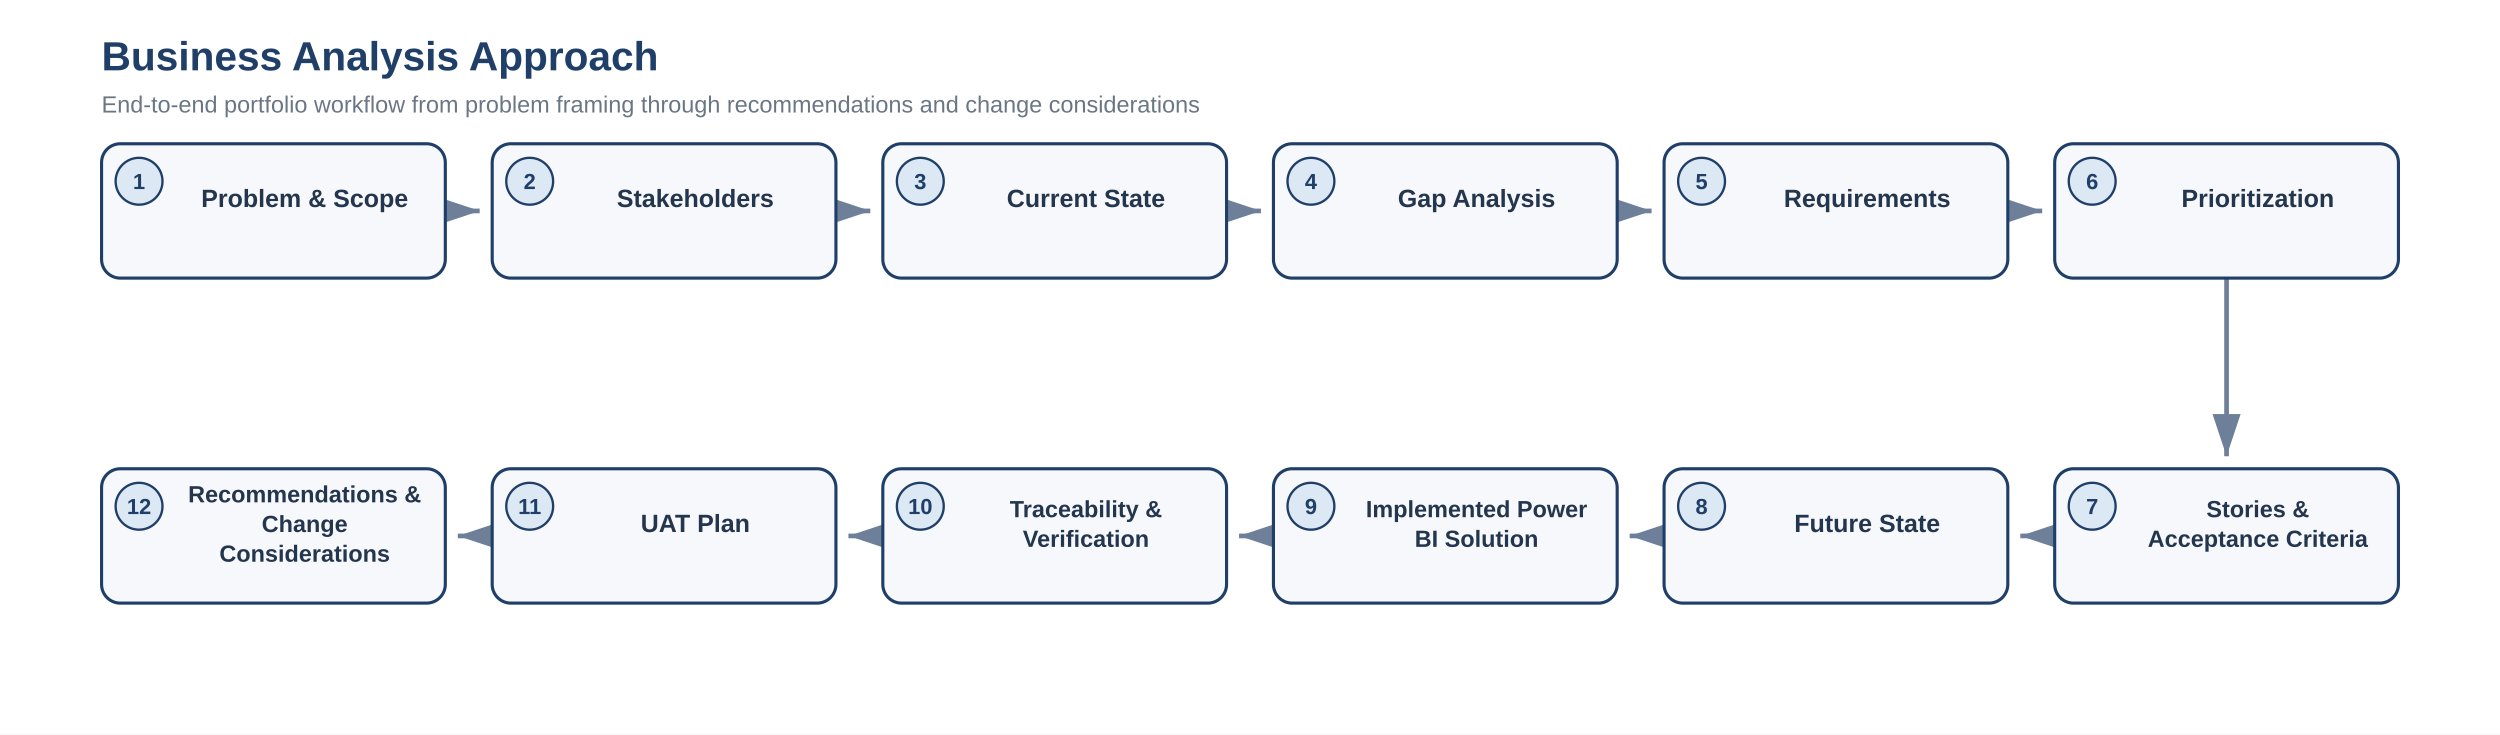
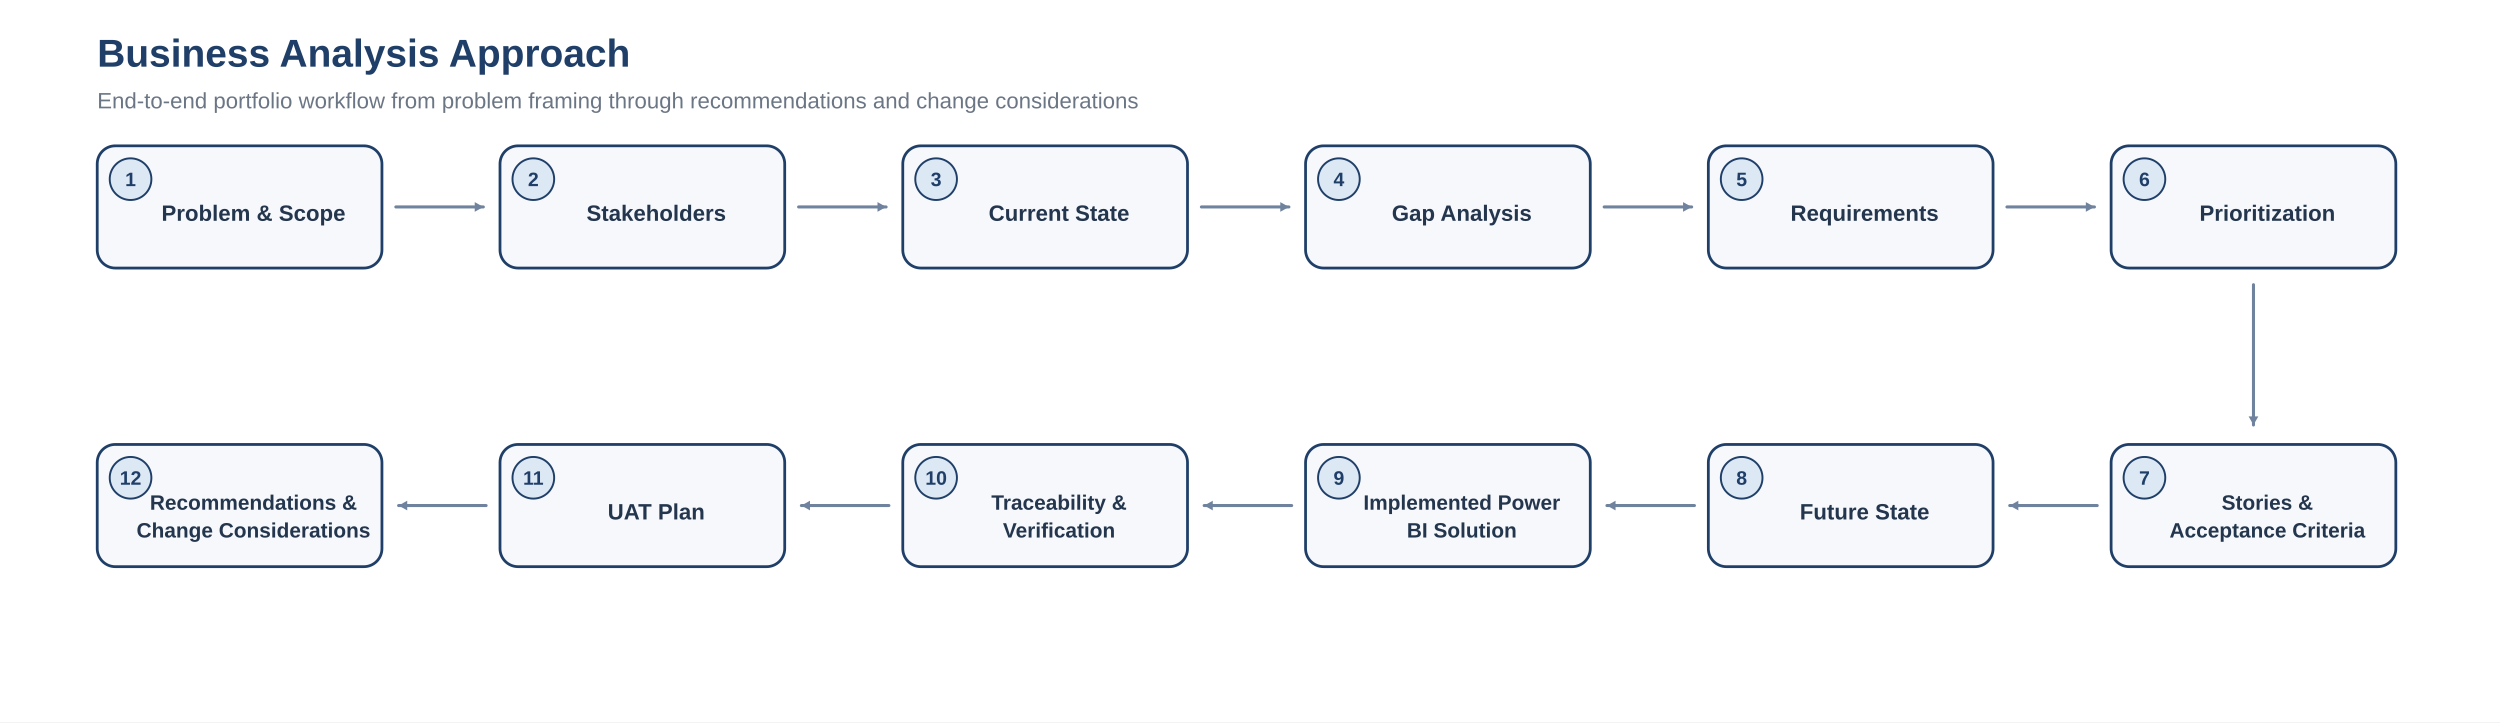
- <svg xmlns="http://www.w3.org/2000/svg" width="1600" height="470" viewBox="0 0 1600 470">
+ <svg xmlns="http://www.w3.org/2000/svg" width="1800" height="520" viewBox="0 0 1800 520">
  <rect width="100%" height="100%" fill="#FFFFFF" />
  <defs>
-     <marker id="arrow" markerWidth="10" markerHeight="10" refX="9" refY="3" orient="auto" markerUnits="strokeWidth">
-       <path d="M0,0 L0,6 L9,3 z" fill="#6E8099" />
+     <marker id="arrow" markerWidth="7" markerHeight="7" refX="6.2" refY="3.5" orient="auto" markerUnits="userSpaceOnUse">
+       <path d="M0,0 L0,7 L6.2,3.5 z" fill="#70839E" />
    </marker>
  </defs>
-   <text x="65" y="45" font-family="Arial, sans-serif" font-size="26" font-weight="700" fill="#1F3F68">Business Analysis Approach</text>
-   <text x="65" y="72" font-family="Arial, sans-serif" font-size="15" fill="#6B7685">End-to-end portfolio workflow from problem framing through recommendations and change considerations</text>
-   <line x1="285" y1="135.0" x2="307" y2="135.0" stroke="#6E8099" stroke-width="3" marker-end="url(#arrow)" />
-   <line x1="535" y1="135.0" x2="557" y2="135.0" stroke="#6E8099" stroke-width="3" marker-end="url(#arrow)" />
-   <line x1="785" y1="135.0" x2="807" y2="135.0" stroke="#6E8099" stroke-width="3" marker-end="url(#arrow)" />
-   <line x1="1035" y1="135.0" x2="1057" y2="135.0" stroke="#6E8099" stroke-width="3" marker-end="url(#arrow)" />
-   <line x1="1285" y1="135.0" x2="1307" y2="135.0" stroke="#6E8099" stroke-width="3" marker-end="url(#arrow)" />
-   <line x1="1425.0" y1="178" x2="1425.0" y2="292" stroke="#6E8099" stroke-width="3" marker-end="url(#arrow)" />
-   <line x1="1315" y1="343.0" x2="1293" y2="343.0" stroke="#6E8099" stroke-width="3" marker-end="url(#arrow)" />
-   <line x1="1065" y1="343.0" x2="1043" y2="343.0" stroke="#6E8099" stroke-width="3" marker-end="url(#arrow)" />
-   <line x1="815" y1="343.0" x2="793" y2="343.0" stroke="#6E8099" stroke-width="3" marker-end="url(#arrow)" />
-   <line x1="565" y1="343.0" x2="543" y2="343.0" stroke="#6E8099" stroke-width="3" marker-end="url(#arrow)" />
-   <line x1="315" y1="343.0" x2="293" y2="343.0" stroke="#6E8099" stroke-width="3" marker-end="url(#arrow)" />
-   <rect x="65" y="92" width="220" height="86" rx="12" fill="#F6F8FB" stroke="#1F3F68" stroke-width="2" />
-   <circle cx="89" cy="116" r="15" fill="#DDE8F5" stroke="#1F3F68" stroke-width="1.5" />
-   <text x="89" y="121" text-anchor="middle" font-family="Arial, sans-serif" font-size="14" font-weight="700" fill="#1F3F68">1</text>
-   <text x="195" y="132.5" text-anchor="middle" font-family="Arial, sans-serif" font-size="16" font-weight="600" fill="#24364E">Problem &amp; Scope</text>
-   <rect x="315" y="92" width="220" height="86" rx="12" fill="#F6F8FB" stroke="#1F3F68" stroke-width="2" />
-   <circle cx="339" cy="116" r="15" fill="#DDE8F5" stroke="#1F3F68" stroke-width="1.5" />
-   <text x="339" y="121" text-anchor="middle" font-family="Arial, sans-serif" font-size="14" font-weight="700" fill="#1F3F68">2</text>
-   <text x="445" y="132.5" text-anchor="middle" font-family="Arial, sans-serif" font-size="16" font-weight="600" fill="#24364E">Stakeholders</text>
-   <rect x="565" y="92" width="220" height="86" rx="12" fill="#F6F8FB" stroke="#1F3F68" stroke-width="2" />
-   <circle cx="589" cy="116" r="15" fill="#DDE8F5" stroke="#1F3F68" stroke-width="1.5" />
-   <text x="589" y="121" text-anchor="middle" font-family="Arial, sans-serif" font-size="14" font-weight="700" fill="#1F3F68">3</text>
-   <text x="695" y="132.5" text-anchor="middle" font-family="Arial, sans-serif" font-size="16" font-weight="600" fill="#24364E">Current State</text>
-   <rect x="815" y="92" width="220" height="86" rx="12" fill="#F6F8FB" stroke="#1F3F68" stroke-width="2" />
-   <circle cx="839" cy="116" r="15" fill="#DDE8F5" stroke="#1F3F68" stroke-width="1.5" />
-   <text x="839" y="121" text-anchor="middle" font-family="Arial, sans-serif" font-size="14" font-weight="700" fill="#1F3F68">4</text>
-   <text x="945" y="132.5" text-anchor="middle" font-family="Arial, sans-serif" font-size="16" font-weight="600" fill="#24364E">Gap Analysis</text>
-   <rect x="1065" y="92" width="220" height="86" rx="12" fill="#F6F8FB" stroke="#1F3F68" stroke-width="2" />
-   <circle cx="1089" cy="116" r="15" fill="#DDE8F5" stroke="#1F3F68" stroke-width="1.5" />
-   <text x="1089" y="121" text-anchor="middle" font-family="Arial, sans-serif" font-size="14" font-weight="700" fill="#1F3F68">5</text>
-   <text x="1195" y="132.5" text-anchor="middle" font-family="Arial, sans-serif" font-size="16" font-weight="600" fill="#24364E">Requirements</text>
-   <rect x="1315" y="92" width="220" height="86" rx="12" fill="#F6F8FB" stroke="#1F3F68" stroke-width="2" />
-   <circle cx="1339" cy="116" r="15" fill="#DDE8F5" stroke="#1F3F68" stroke-width="1.5" />
-   <text x="1339" y="121" text-anchor="middle" font-family="Arial, sans-serif" font-size="14" font-weight="700" fill="#1F3F68">6</text>
-   <text x="1445" y="132.5" text-anchor="middle" font-family="Arial, sans-serif" font-size="16" font-weight="600" fill="#24364E">Prioritization</text>
-   <rect x="1315" y="300" width="220" height="86" rx="12" fill="#F6F8FB" stroke="#1F3F68" stroke-width="2" />
-   <circle cx="1339" cy="324" r="15" fill="#DDE8F5" stroke="#1F3F68" stroke-width="1.5" />
-   <text x="1339" y="329" text-anchor="middle" font-family="Arial, sans-serif" font-size="14" font-weight="700" fill="#1F3F68">7</text>
-   <text x="1445" y="331.0" text-anchor="middle" font-family="Arial, sans-serif" font-size="15" font-weight="600" fill="#24364E">Stories &amp;</text>
-   <text x="1445" y="350.0" text-anchor="middle" font-family="Arial, sans-serif" font-size="15" font-weight="600" fill="#24364E">Acceptance Criteria</text>
-   <rect x="1065" y="300" width="220" height="86" rx="12" fill="#F6F8FB" stroke="#1F3F68" stroke-width="2" />
-   <circle cx="1089" cy="324" r="15" fill="#DDE8F5" stroke="#1F3F68" stroke-width="1.5" />
-   <text x="1089" y="329" text-anchor="middle" font-family="Arial, sans-serif" font-size="14" font-weight="700" fill="#1F3F68">8</text>
-   <text x="1195" y="340.5" text-anchor="middle" font-family="Arial, sans-serif" font-size="16" font-weight="600" fill="#24364E">Future State</text>
-   <rect x="815" y="300" width="220" height="86" rx="12" fill="#F6F8FB" stroke="#1F3F68" stroke-width="2" />
-   <circle cx="839" cy="324" r="15" fill="#DDE8F5" stroke="#1F3F68" stroke-width="1.5" />
-   <text x="839" y="329" text-anchor="middle" font-family="Arial, sans-serif" font-size="14" font-weight="700" fill="#1F3F68">9</text>
-   <text x="945" y="331.0" text-anchor="middle" font-family="Arial, sans-serif" font-size="15" font-weight="600" fill="#24364E">Implemented Power</text>
-   <text x="945" y="350.0" text-anchor="middle" font-family="Arial, sans-serif" font-size="15" font-weight="600" fill="#24364E">BI Solution</text>
-   <rect x="565" y="300" width="220" height="86" rx="12" fill="#F6F8FB" stroke="#1F3F68" stroke-width="2" />
-   <circle cx="589" cy="324" r="15" fill="#DDE8F5" stroke="#1F3F68" stroke-width="1.5" />
-   <text x="589" y="329" text-anchor="middle" font-family="Arial, sans-serif" font-size="14" font-weight="700" fill="#1F3F68">10</text>
-   <text x="695" y="331.0" text-anchor="middle" font-family="Arial, sans-serif" font-size="15" font-weight="600" fill="#24364E">Traceability &amp;</text>
-   <text x="695" y="350.0" text-anchor="middle" font-family="Arial, sans-serif" font-size="15" font-weight="600" fill="#24364E">Verification</text>
-   <rect x="315" y="300" width="220" height="86" rx="12" fill="#F6F8FB" stroke="#1F3F68" stroke-width="2" />
-   <circle cx="339" cy="324" r="15" fill="#DDE8F5" stroke="#1F3F68" stroke-width="1.5" />
-   <text x="339" y="329" text-anchor="middle" font-family="Arial, sans-serif" font-size="14" font-weight="700" fill="#1F3F68">11</text>
-   <text x="445" y="340.5" text-anchor="middle" font-family="Arial, sans-serif" font-size="16" font-weight="600" fill="#24364E">UAT Plan</text>
-   <rect x="65" y="300" width="220" height="86" rx="12" fill="#F6F8FB" stroke="#1F3F68" stroke-width="2" />
-   <circle cx="89" cy="324" r="15" fill="#DDE8F5" stroke="#1F3F68" stroke-width="1.5" />
-   <text x="89" y="329" text-anchor="middle" font-family="Arial, sans-serif" font-size="14" font-weight="700" fill="#1F3F68">12</text>
-   <text x="195" y="321.5" text-anchor="middle" font-family="Arial, sans-serif" font-size="15" font-weight="600" fill="#24364E">Recommendations &amp;</text>
-   <text x="195" y="340.5" text-anchor="middle" font-family="Arial, sans-serif" font-size="15" font-weight="600" fill="#24364E">Change</text>
-   <text x="195" y="359.5" text-anchor="middle" font-family="Arial, sans-serif" font-size="15" font-weight="600" fill="#24364E">Considerations</text>
+   <text x="70" y="48" font-family="Arial, sans-serif" font-size="28" font-weight="700" fill="#1F3F68">Business Analysis Approach</text>
+   <text x="70" y="78" font-family="Arial, sans-serif" font-size="16" fill="#6B7685">End-to-end portfolio workflow from problem framing through recommendations and change considerations</text>
+   <line x1="285" y1="149.0" x2="348" y2="149.0" stroke="#70839E" stroke-width="2.2" stroke-linecap="round" marker-end="url(#arrow)" />
+   <line x1="575" y1="149.0" x2="638" y2="149.0" stroke="#70839E" stroke-width="2.2" stroke-linecap="round" marker-end="url(#arrow)" />
+   <line x1="865" y1="149.0" x2="928" y2="149.0" stroke="#70839E" stroke-width="2.2" stroke-linecap="round" marker-end="url(#arrow)" />
+   <line x1="1155" y1="149.0" x2="1218" y2="149.0" stroke="#70839E" stroke-width="2.2" stroke-linecap="round" marker-end="url(#arrow)" />
+   <line x1="1445" y1="149.0" x2="1508" y2="149.0" stroke="#70839E" stroke-width="2.2" stroke-linecap="round" marker-end="url(#arrow)" />
+   <line x1="1622.5" y1="205" x2="1622.5" y2="306" stroke="#70839E" stroke-width="2.2" stroke-linecap="round" marker-end="url(#arrow)" />
+   <line x1="1510" y1="364.0" x2="1447" y2="364.0" stroke="#70839E" stroke-width="2.2" stroke-linecap="round" marker-end="url(#arrow)" />
+   <line x1="1220" y1="364.0" x2="1157" y2="364.0" stroke="#70839E" stroke-width="2.2" stroke-linecap="round" marker-end="url(#arrow)" />
+   <line x1="930" y1="364.0" x2="867" y2="364.0" stroke="#70839E" stroke-width="2.2" stroke-linecap="round" marker-end="url(#arrow)" />
+   <line x1="640" y1="364.0" x2="577" y2="364.0" stroke="#70839E" stroke-width="2.2" stroke-linecap="round" marker-end="url(#arrow)" />
+   <line x1="350" y1="364.0" x2="287" y2="364.0" stroke="#70839E" stroke-width="2.2" stroke-linecap="round" marker-end="url(#arrow)" />
+   <rect x="70" y="105" width="205" height="88" rx="13" fill="#F6F8FB" stroke="#1F3F68" stroke-width="2" />
+   <circle cx="94" cy="129" r="15" fill="#DDE8F5" stroke="#1F3F68" stroke-width="1.4" />
+   <text x="94" y="134" text-anchor="middle" font-family="Arial, sans-serif" font-size="14" font-weight="700" fill="#1F3F68">1</text>
+   <text x="182.5" y="159" text-anchor="middle" font-family="Arial, sans-serif" font-size="16" font-weight="600" fill="#24364E">Problem &amp; Scope</text>
+   <rect x="360" y="105" width="205" height="88" rx="13" fill="#F6F8FB" stroke="#1F3F68" stroke-width="2" />
+   <circle cx="384" cy="129" r="15" fill="#DDE8F5" stroke="#1F3F68" stroke-width="1.4" />
+   <text x="384" y="134" text-anchor="middle" font-family="Arial, sans-serif" font-size="14" font-weight="700" fill="#1F3F68">2</text>
+   <text x="472.5" y="159" text-anchor="middle" font-family="Arial, sans-serif" font-size="16" font-weight="600" fill="#24364E">Stakeholders</text>
+   <rect x="650" y="105" width="205" height="88" rx="13" fill="#F6F8FB" stroke="#1F3F68" stroke-width="2" />
+   <circle cx="674" cy="129" r="15" fill="#DDE8F5" stroke="#1F3F68" stroke-width="1.4" />
+   <text x="674" y="134" text-anchor="middle" font-family="Arial, sans-serif" font-size="14" font-weight="700" fill="#1F3F68">3</text>
+   <text x="762.5" y="159" text-anchor="middle" font-family="Arial, sans-serif" font-size="16" font-weight="600" fill="#24364E">Current State</text>
+   <rect x="940" y="105" width="205" height="88" rx="13" fill="#F6F8FB" stroke="#1F3F68" stroke-width="2" />
+   <circle cx="964" cy="129" r="15" fill="#DDE8F5" stroke="#1F3F68" stroke-width="1.4" />
+   <text x="964" y="134" text-anchor="middle" font-family="Arial, sans-serif" font-size="14" font-weight="700" fill="#1F3F68">4</text>
+   <text x="1052.5" y="159" text-anchor="middle" font-family="Arial, sans-serif" font-size="16" font-weight="600" fill="#24364E">Gap Analysis</text>
+   <rect x="1230" y="105" width="205" height="88" rx="13" fill="#F6F8FB" stroke="#1F3F68" stroke-width="2" />
+   <circle cx="1254" cy="129" r="15" fill="#DDE8F5" stroke="#1F3F68" stroke-width="1.4" />
+   <text x="1254" y="134" text-anchor="middle" font-family="Arial, sans-serif" font-size="14" font-weight="700" fill="#1F3F68">5</text>
+   <text x="1342.5" y="159" text-anchor="middle" font-family="Arial, sans-serif" font-size="16" font-weight="600" fill="#24364E">Requirements</text>
+   <rect x="1520" y="105" width="205" height="88" rx="13" fill="#F6F8FB" stroke="#1F3F68" stroke-width="2" />
+   <circle cx="1544" cy="129" r="15" fill="#DDE8F5" stroke="#1F3F68" stroke-width="1.4" />
+   <text x="1544" y="134" text-anchor="middle" font-family="Arial, sans-serif" font-size="14" font-weight="700" fill="#1F3F68">6</text>
+   <text x="1632.5" y="159" text-anchor="middle" font-family="Arial, sans-serif" font-size="16" font-weight="600" fill="#24364E">Prioritization</text>
+   <rect x="1520" y="320" width="205" height="88" rx="13" fill="#F6F8FB" stroke="#1F3F68" stroke-width="2" />
+   <circle cx="1544" cy="344" r="15" fill="#DDE8F5" stroke="#1F3F68" stroke-width="1.4" />
+   <text x="1544" y="349" text-anchor="middle" font-family="Arial, sans-serif" font-size="14" font-weight="700" fill="#1F3F68">7</text>
+   <text x="1632.5" y="367" text-anchor="middle" font-family="Arial, sans-serif" font-size="15" font-weight="600" fill="#24364E">Stories &amp;</text>
+   <text x="1632.5" y="387" text-anchor="middle" font-family="Arial, sans-serif" font-size="15" font-weight="600" fill="#24364E">Acceptance Criteria</text>
+   <rect x="1230" y="320" width="205" height="88" rx="13" fill="#F6F8FB" stroke="#1F3F68" stroke-width="2" />
+   <circle cx="1254" cy="344" r="15" fill="#DDE8F5" stroke="#1F3F68" stroke-width="1.4" />
+   <text x="1254" y="349" text-anchor="middle" font-family="Arial, sans-serif" font-size="14" font-weight="700" fill="#1F3F68">8</text>
+   <text x="1342.5" y="374" text-anchor="middle" font-family="Arial, sans-serif" font-size="16" font-weight="600" fill="#24364E">Future State</text>
+   <rect x="940" y="320" width="205" height="88" rx="13" fill="#F6F8FB" stroke="#1F3F68" stroke-width="2" />
+   <circle cx="964" cy="344" r="15" fill="#DDE8F5" stroke="#1F3F68" stroke-width="1.4" />
+   <text x="964" y="349" text-anchor="middle" font-family="Arial, sans-serif" font-size="14" font-weight="700" fill="#1F3F68">9</text>
+   <text x="1052.5" y="367" text-anchor="middle" font-family="Arial, sans-serif" font-size="15" font-weight="600" fill="#24364E">Implemented Power</text>
+   <text x="1052.5" y="387" text-anchor="middle" font-family="Arial, sans-serif" font-size="15" font-weight="600" fill="#24364E">BI Solution</text>
+   <rect x="650" y="320" width="205" height="88" rx="13" fill="#F6F8FB" stroke="#1F3F68" stroke-width="2" />
+   <circle cx="674" cy="344" r="15" fill="#DDE8F5" stroke="#1F3F68" stroke-width="1.4" />
+   <text x="674" y="349" text-anchor="middle" font-family="Arial, sans-serif" font-size="14" font-weight="700" fill="#1F3F68">10</text>
+   <text x="762.5" y="367" text-anchor="middle" font-family="Arial, sans-serif" font-size="15" font-weight="600" fill="#24364E">Traceability &amp;</text>
+   <text x="762.5" y="387" text-anchor="middle" font-family="Arial, sans-serif" font-size="15" font-weight="600" fill="#24364E">Verification</text>
+   <rect x="360" y="320" width="205" height="88" rx="13" fill="#F6F8FB" stroke="#1F3F68" stroke-width="2" />
+   <circle cx="384" cy="344" r="15" fill="#DDE8F5" stroke="#1F3F68" stroke-width="1.4" />
+   <text x="384" y="349" text-anchor="middle" font-family="Arial, sans-serif" font-size="14" font-weight="700" fill="#1F3F68">11</text>
+   <text x="472.5" y="374" text-anchor="middle" font-family="Arial, sans-serif" font-size="16" font-weight="600" fill="#24364E">UAT Plan</text>
+   <rect x="70" y="320" width="205" height="88" rx="13" fill="#F6F8FB" stroke="#1F3F68" stroke-width="2" />
+   <circle cx="94" cy="344" r="15" fill="#DDE8F5" stroke="#1F3F68" stroke-width="1.4" />
+   <text x="94" y="349" text-anchor="middle" font-family="Arial, sans-serif" font-size="14" font-weight="700" fill="#1F3F68">12</text>
+   <text x="182.5" y="367" text-anchor="middle" font-family="Arial, sans-serif" font-size="15" font-weight="600" fill="#24364E">Recommendations &amp;</text>
+   <text x="182.5" y="387" text-anchor="middle" font-family="Arial, sans-serif" font-size="15" font-weight="600" fill="#24364E">Change Considerations</text>
</svg>
